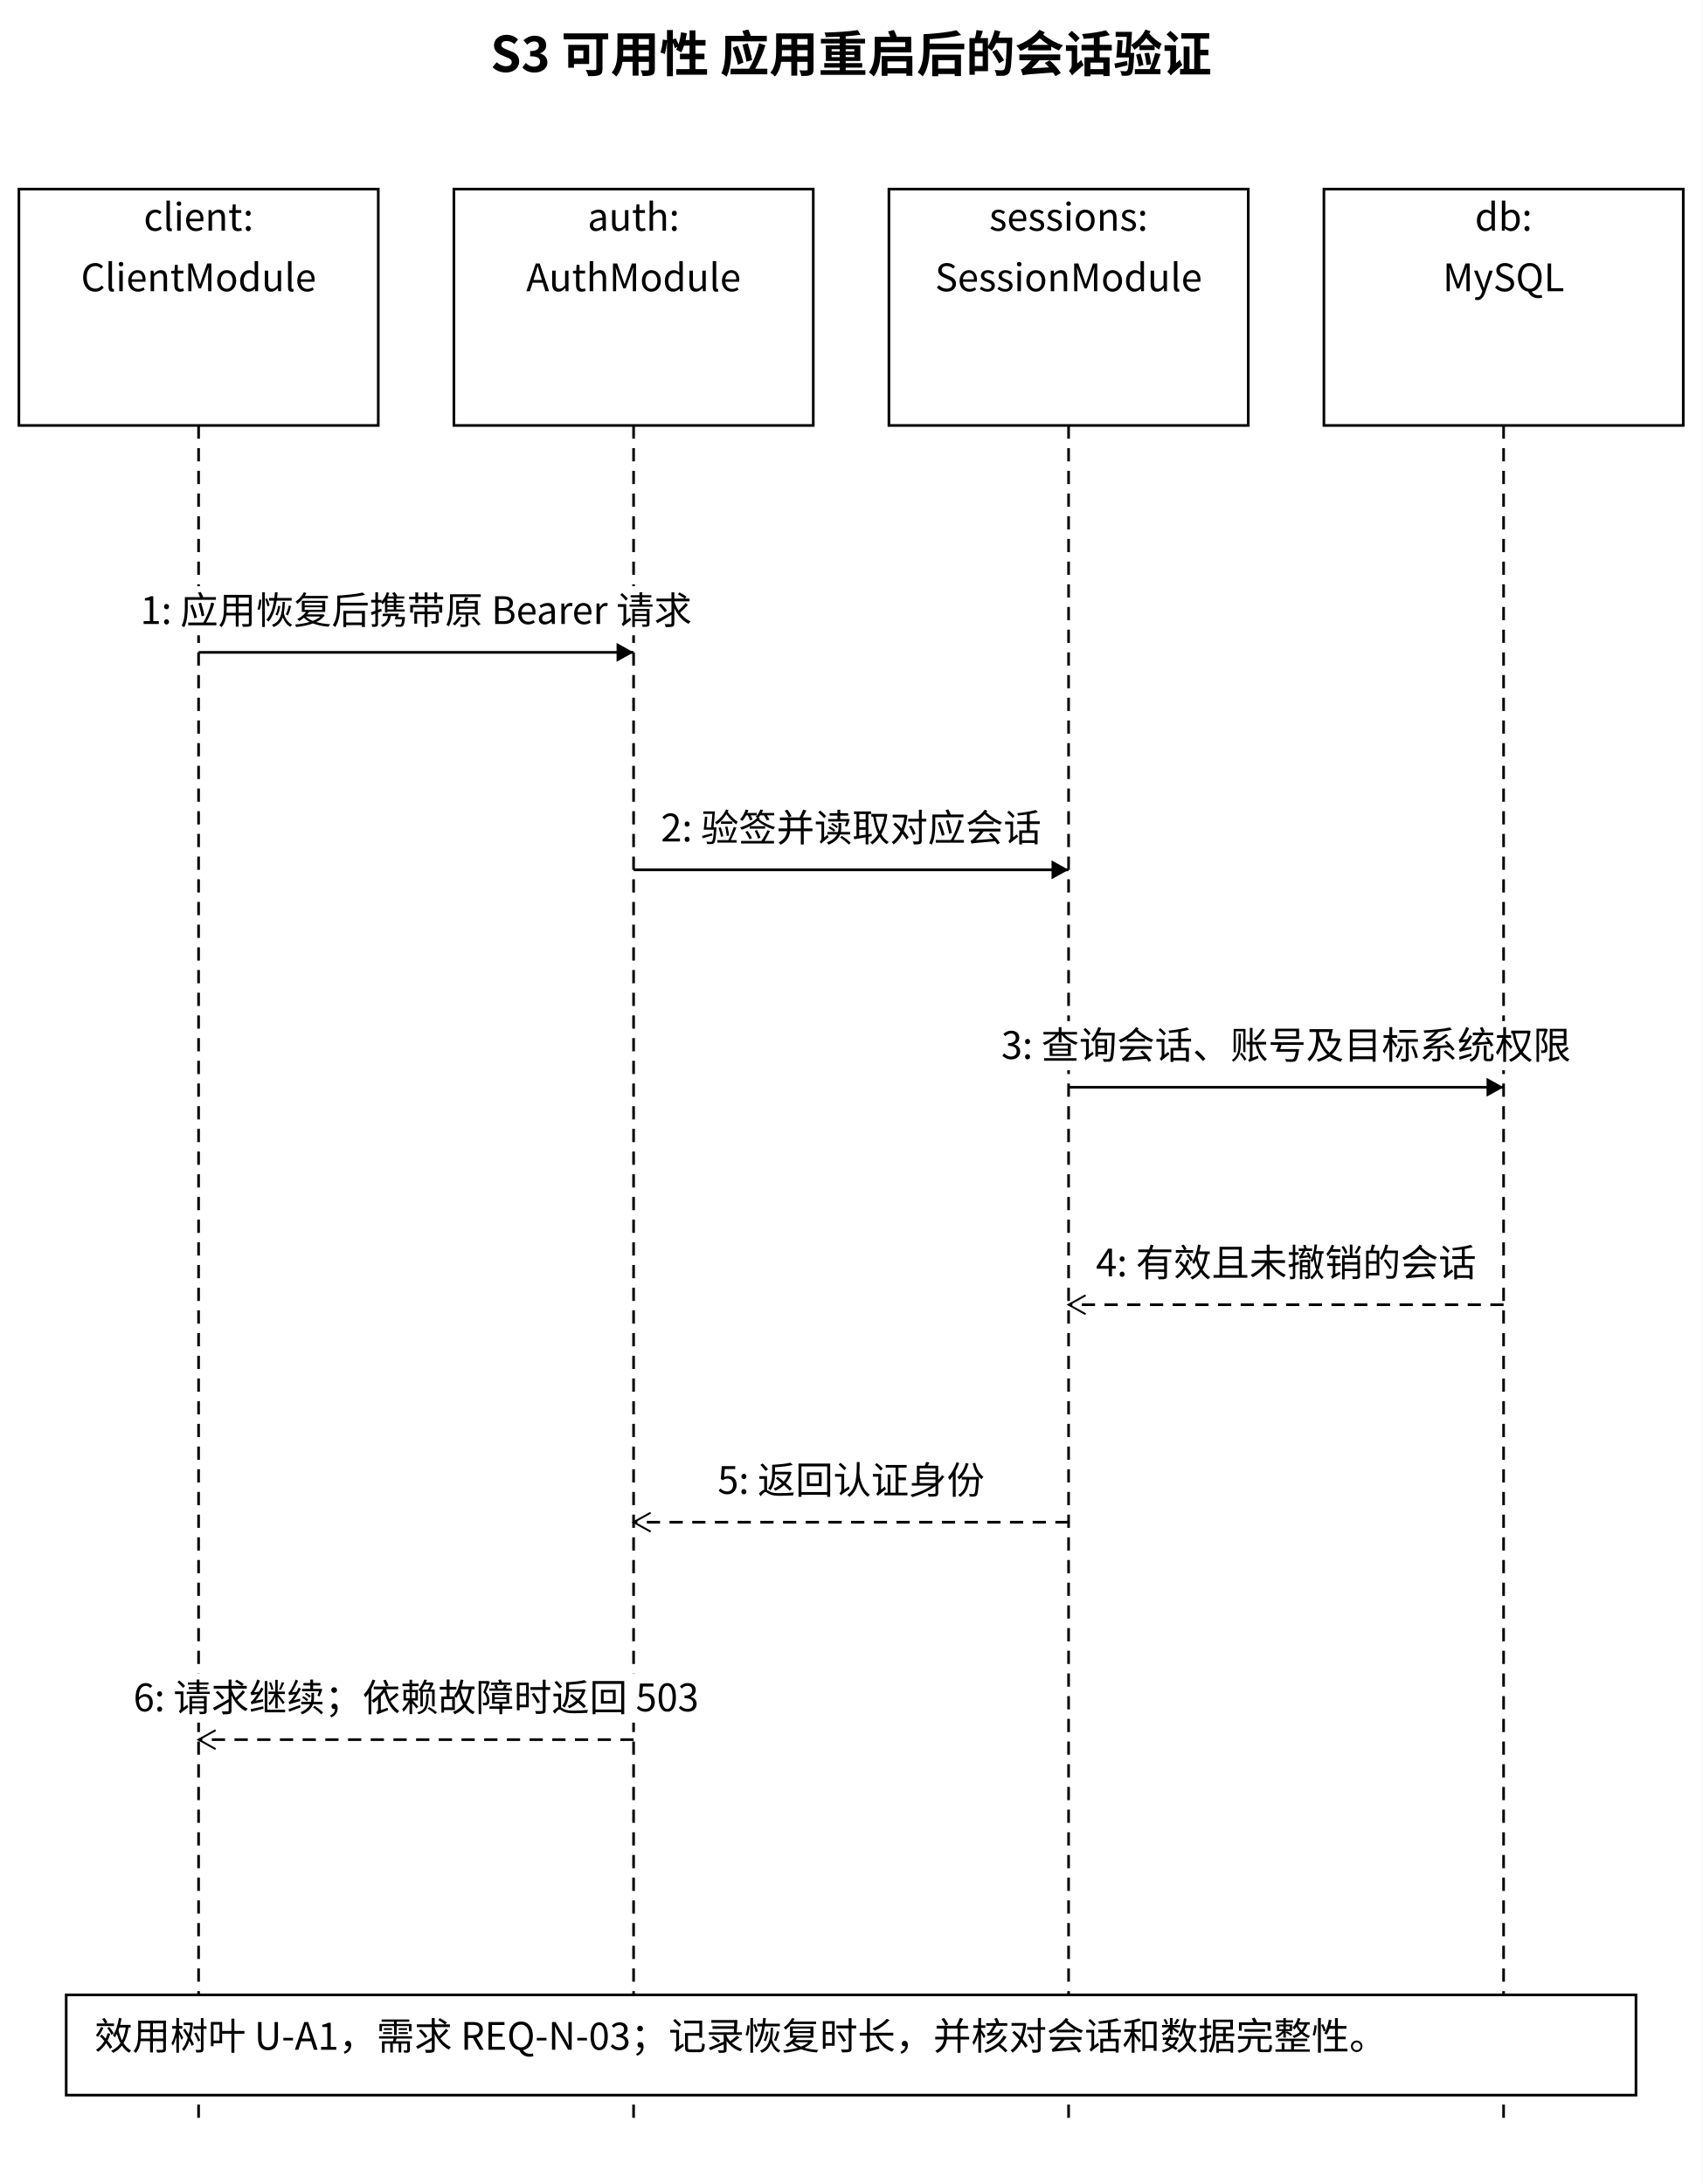
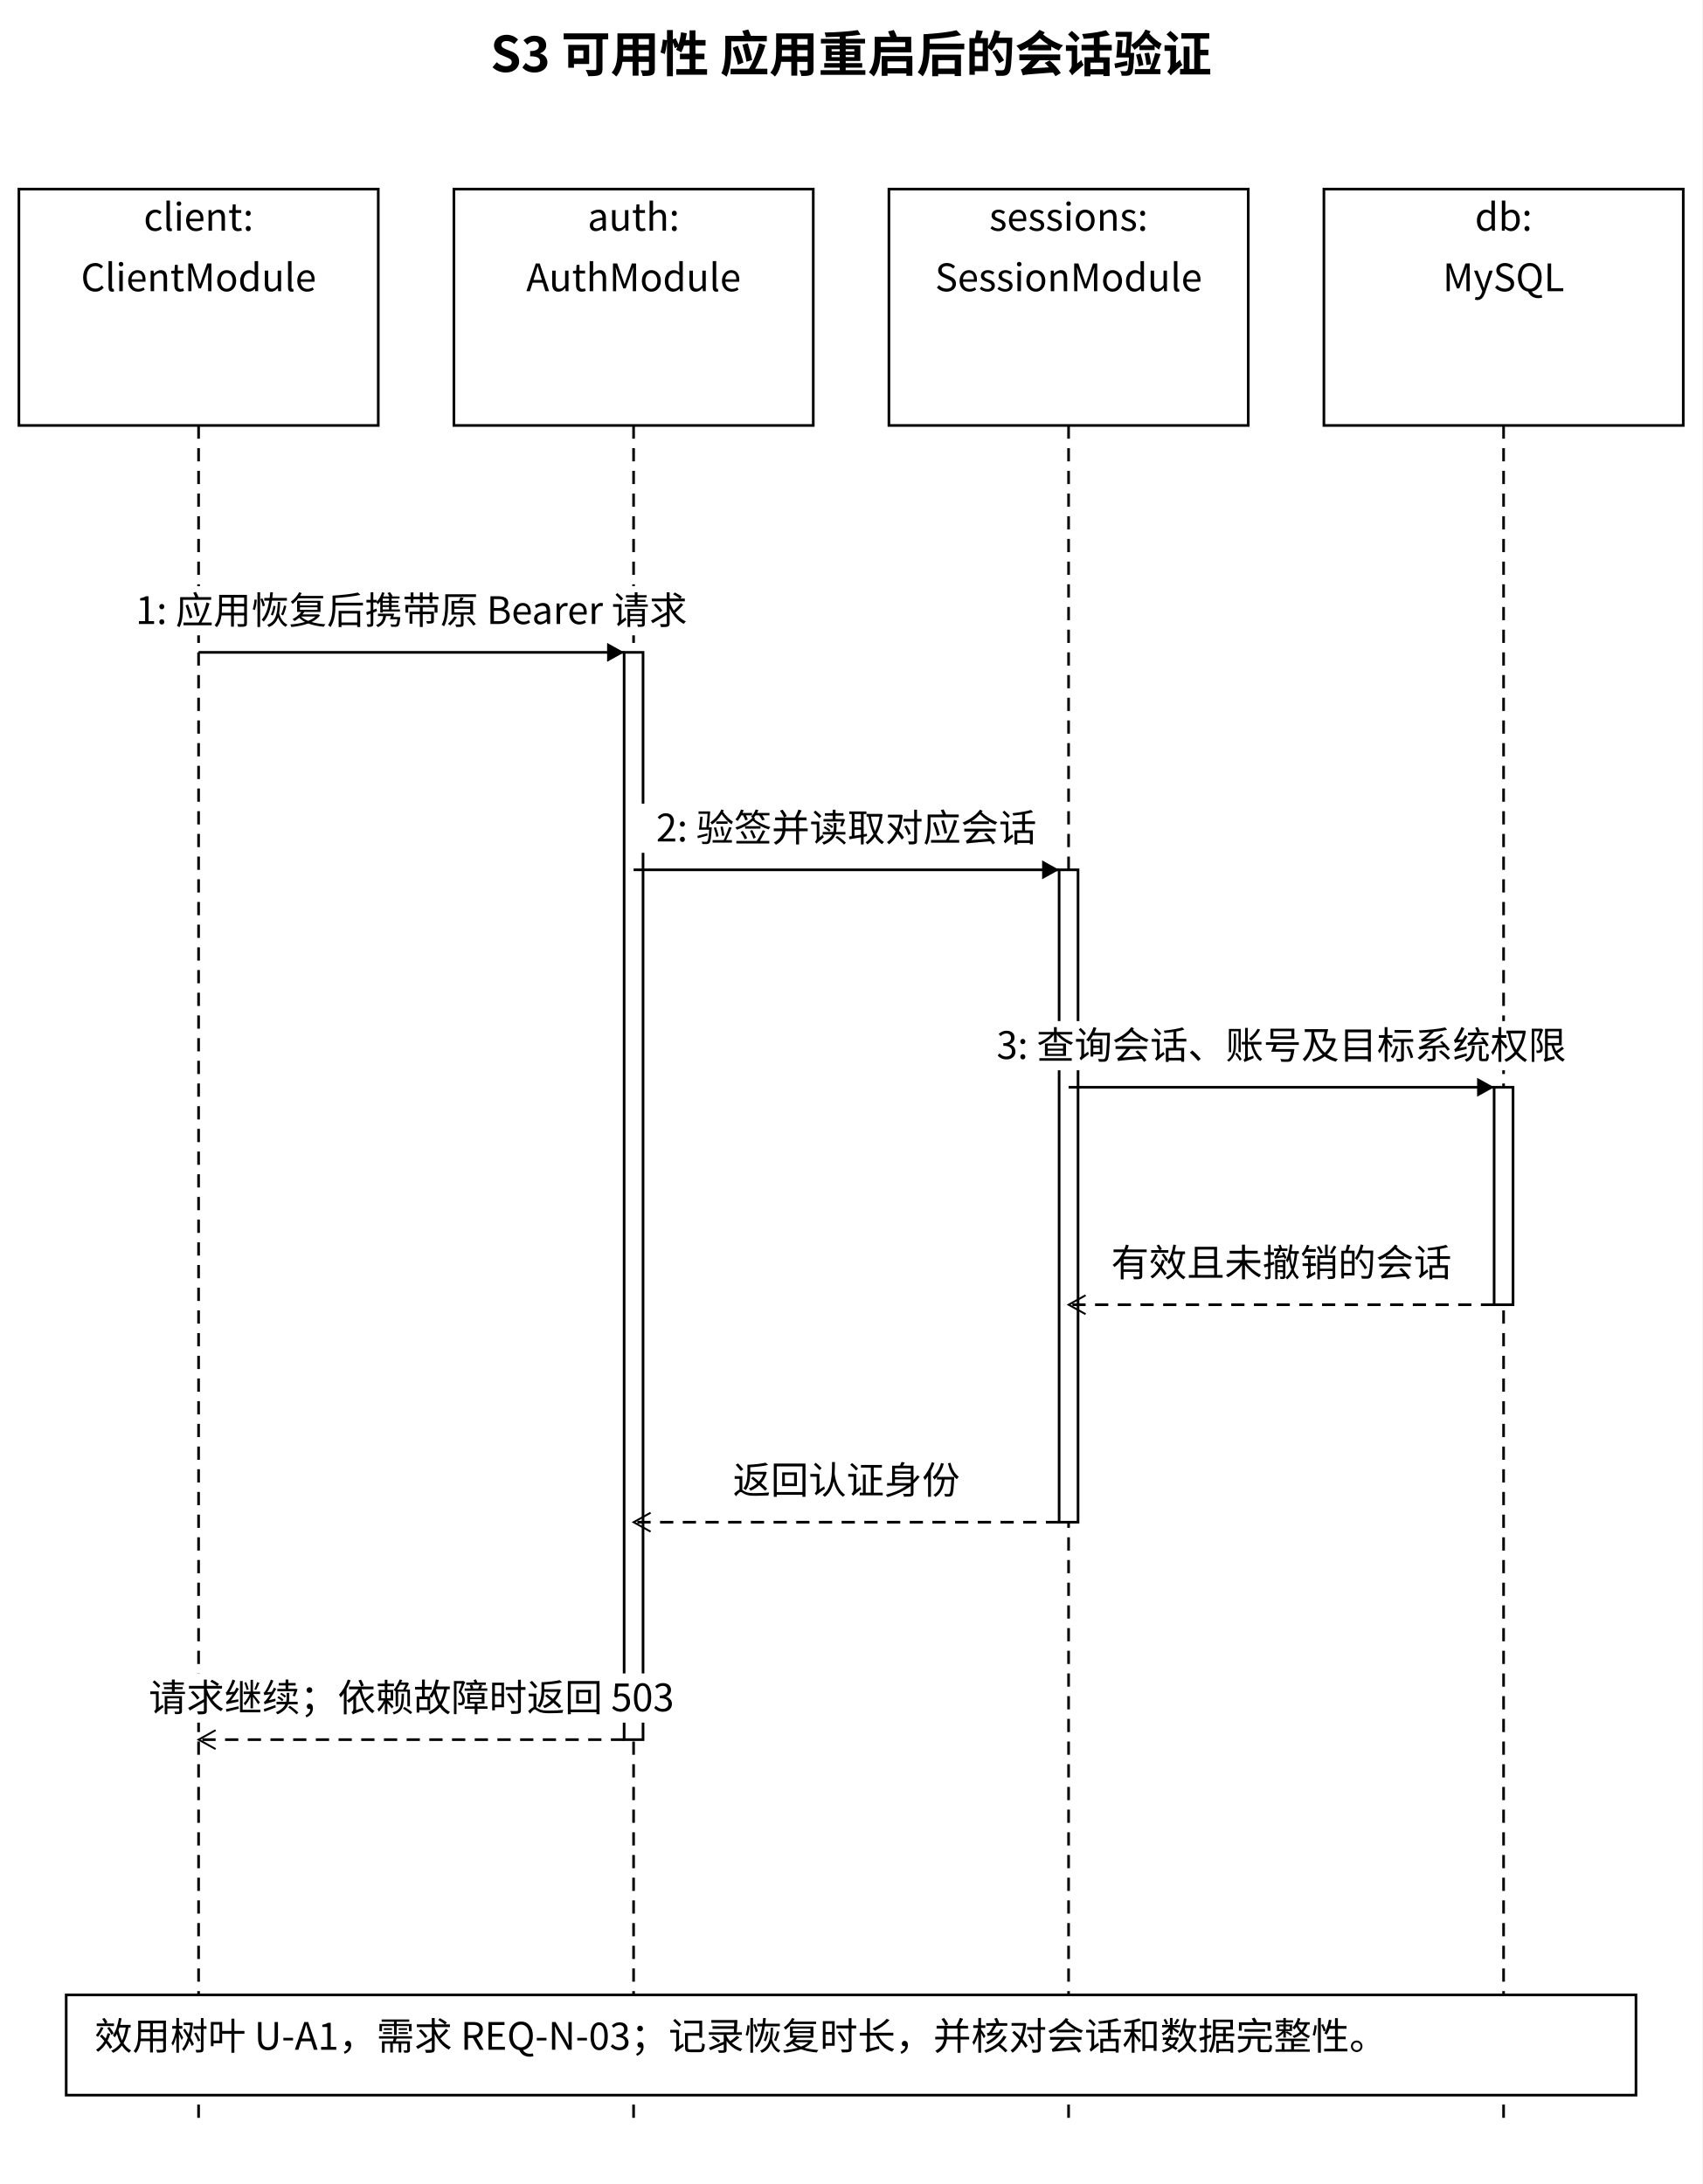
<svg xmlns="http://www.w3.org/2000/svg" width="900" height="1155" viewBox="0 0 900 1155">
  <style>text{font-family:'PingFang SC','Microsoft YaHei','Noto Sans CJK SC',system-ui,sans-serif;fill:black}</style>
  <defs>
    <marker id="open" markerWidth="12" markerHeight="12" refX="10" refY="6" orient="auto" markerUnits="userSpaceOnUse">
      <path d="M1,1 L10,6 L1,11" fill="none" stroke="black" />
    </marker>
    <marker id="filled" markerWidth="12" markerHeight="12" refX="10" refY="6" orient="auto" markerUnits="userSpaceOnUse">
      <path d="M1,1 L10,6 L1,11 Z" fill="black" />
    </marker>
    <marker id="triangle" markerWidth="16" markerHeight="16" refX="14" refY="8" orient="auto" markerUnits="userSpaceOnUse">
      <path d="M1,1 L14,8 L1,15 Z" fill="white" stroke="black" />
    </marker>
  </defs>
  <rect width="100%" height="100%" fill="white" />
  <text x="450.0" y="38" font-size="26" text-anchor="middle" font-weight="600">S3 可用性 应用重启后的会话验证</text>
  <rect x="10" y="100" width="190" height="125" rx="0" fill="white" stroke="black" stroke-width="1.4" />
  <text x="105" y="122" font-size="20" text-anchor="middle" font-weight="400">client:</text>
  <text x="105" y="154" font-size="20" text-anchor="middle" font-weight="400">ClientModule</text>
  <path d="M 105,225 L 105,1120" fill="none" stroke="black" stroke-width="1.4" stroke-dasharray="7 5" />
  <rect x="240" y="100" width="190" height="125" rx="0" fill="white" stroke="black" stroke-width="1.4" />
  <text x="335" y="122" font-size="20" text-anchor="middle" font-weight="400">auth:</text>
  <text x="335" y="154" font-size="20" text-anchor="middle" font-weight="400">AuthModule</text>
  <path d="M 335,225 L 335,1120" fill="none" stroke="black" stroke-width="1.4" stroke-dasharray="7 5" />
  <rect x="470" y="100" width="190" height="125" rx="0" fill="white" stroke="black" stroke-width="1.4" />
  <text x="565" y="122" font-size="20" text-anchor="middle" font-weight="400">sessions:</text>
  <text x="565" y="154" font-size="20" text-anchor="middle" font-weight="400">SessionModule</text>
  <path d="M 565,225 L 565,1120" fill="none" stroke="black" stroke-width="1.4" stroke-dasharray="7 5" />
  <rect x="700" y="100" width="190" height="125" rx="0" fill="white" stroke="black" stroke-width="1.4" />
  <text x="795" y="122" font-size="20" text-anchor="middle" font-weight="400">db:</text>
  <text x="795" y="154" font-size="20" text-anchor="middle" font-weight="400">MySQL</text>
  <path d="M 795,225 L 795,1120" fill="none" stroke="black" stroke-width="1.4" stroke-dasharray="7 5" />
-   <path d="M 105,345 L 335,345" fill="none" stroke="black" stroke-width="1.4" marker-end="url(#filled)" />
-   <rect x="52.3" y="310" width="335.4" height="26" fill="white" />
-   <text x="220.0" y="330" font-size="20" text-anchor="middle" font-weight="400">1: 应用恢复后携带原 Bearer 请求</text>
-   <path d="M 335,460 L 565,460" fill="none" stroke="black" stroke-width="1.4" marker-end="url(#filled)" />
-   <rect x="337.9" y="425" width="224.2" height="26" fill="white" />
-   <text x="450.0" y="445" font-size="20" text-anchor="middle" font-weight="400">2: 验签并读取对应会话</text>
-   <path d="M 565,575 L 795,575" fill="none" stroke="black" stroke-width="1.4" marker-end="url(#filled)" />
-   <rect x="517.9" y="540" width="324.2" height="26" fill="white" />
-   <text x="680.0" y="560" font-size="20" text-anchor="middle" font-weight="400">3: 查询会话、账号及目标系统权限</text>
-   <path d="M 795,690 L 565,690" fill="none" stroke="black" stroke-width="1.4" stroke-dasharray="7 5" marker-end="url(#open)" />
-   <rect x="567.9" y="655" width="224.2" height="26" fill="white" />
-   <text x="680.0" y="675" font-size="20" text-anchor="middle" font-weight="400">4: 有效且未撤销的会话</text>
-   <path d="M 565,805 L 335,805" fill="none" stroke="black" stroke-width="1.4" stroke-dasharray="7 5" marker-end="url(#open)" />
-   <rect x="367.9" y="770" width="164.2" height="26" fill="white" />
-   <text x="450.0" y="790" font-size="20" text-anchor="middle" font-weight="400">5: 返回认证身份</text>
-   <path d="M 335,920 L 105,920" fill="none" stroke="black" stroke-width="1.4" stroke-dasharray="7 5" marker-end="url(#open)" />
-   <rect x="55.1" y="885" width="329.8" height="26" fill="white" />
-   <text x="220.0" y="905" font-size="20" text-anchor="middle" font-weight="400">6: 请求继续；依赖故障时返回 503</text>
+   <rect x="330" y="345" width="10" height="575" rx="0" fill="white" stroke="black" stroke-width="1.4" />
+   <path d="M 105,345 L 330,345" fill="none" stroke="black" stroke-width="1.4" marker-end="url(#filled)" />
+   <rect x="49.8" y="310" width="335.4" height="26" fill="white" />
+   <text x="217.5" y="330" font-size="20" text-anchor="middle" font-weight="400">1: 应用恢复后携带原 Bearer 请求</text>
+   <rect x="560" y="460" width="10" height="345" rx="0" fill="white" stroke="black" stroke-width="1.4" />
+   <path d="M 335,460 L 560,460" fill="none" stroke="black" stroke-width="1.4" marker-end="url(#filled)" />
+   <rect x="335.4" y="425" width="224.2" height="26" fill="white" />
+   <text x="447.5" y="445" font-size="20" text-anchor="middle" font-weight="400">2: 验签并读取对应会话</text>
+   <rect x="790" y="575" width="10" height="115" rx="0" fill="white" stroke="black" stroke-width="1.4" />
+   <path d="M 565,575 L 790,575" fill="none" stroke="black" stroke-width="1.4" marker-end="url(#filled)" />
+   <rect x="515.4" y="540" width="324.2" height="26" fill="white" />
+   <text x="677.5" y="560" font-size="20" text-anchor="middle" font-weight="400">3: 查询会话、账号及目标系统权限</text>
+   <path d="M 790,690 L 565,690" fill="none" stroke="black" stroke-width="1.4" stroke-dasharray="7 5" marker-end="url(#open)" />
+   <rect x="582.5" y="655" width="190" height="26" fill="white" />
+   <text x="677.5" y="675" font-size="20" text-anchor="middle" font-weight="400">有效且未撤销的会话</text>
+   <path d="M 560,805 L 335,805" fill="none" stroke="black" stroke-width="1.4" stroke-dasharray="7 5" marker-end="url(#open)" />
+   <rect x="382.5" y="770" width="130" height="26" fill="white" />
+   <text x="447.5" y="790" font-size="20" text-anchor="middle" font-weight="400">返回认证身份</text>
+   <path d="M 330,920 L 105,920" fill="none" stroke="black" stroke-width="1.4" stroke-dasharray="7 5" marker-end="url(#open)" />
+   <rect x="69.7" y="885" width="295.6" height="26" fill="white" />
+   <text x="217.5" y="905" font-size="20" text-anchor="middle" font-weight="400">请求继续；依赖故障时返回 503</text>
  <rect x="35" y="1055" width="830" height="53" rx="0" fill="white" stroke="black" stroke-width="1.4" />
  <text x="50" y="1084" font-size="20" text-anchor="start" font-weight="400">效用树叶 U-A1，需求 REQ-N-03；记录恢复时长，并核对会话和数据完整性。</text>
</svg>
